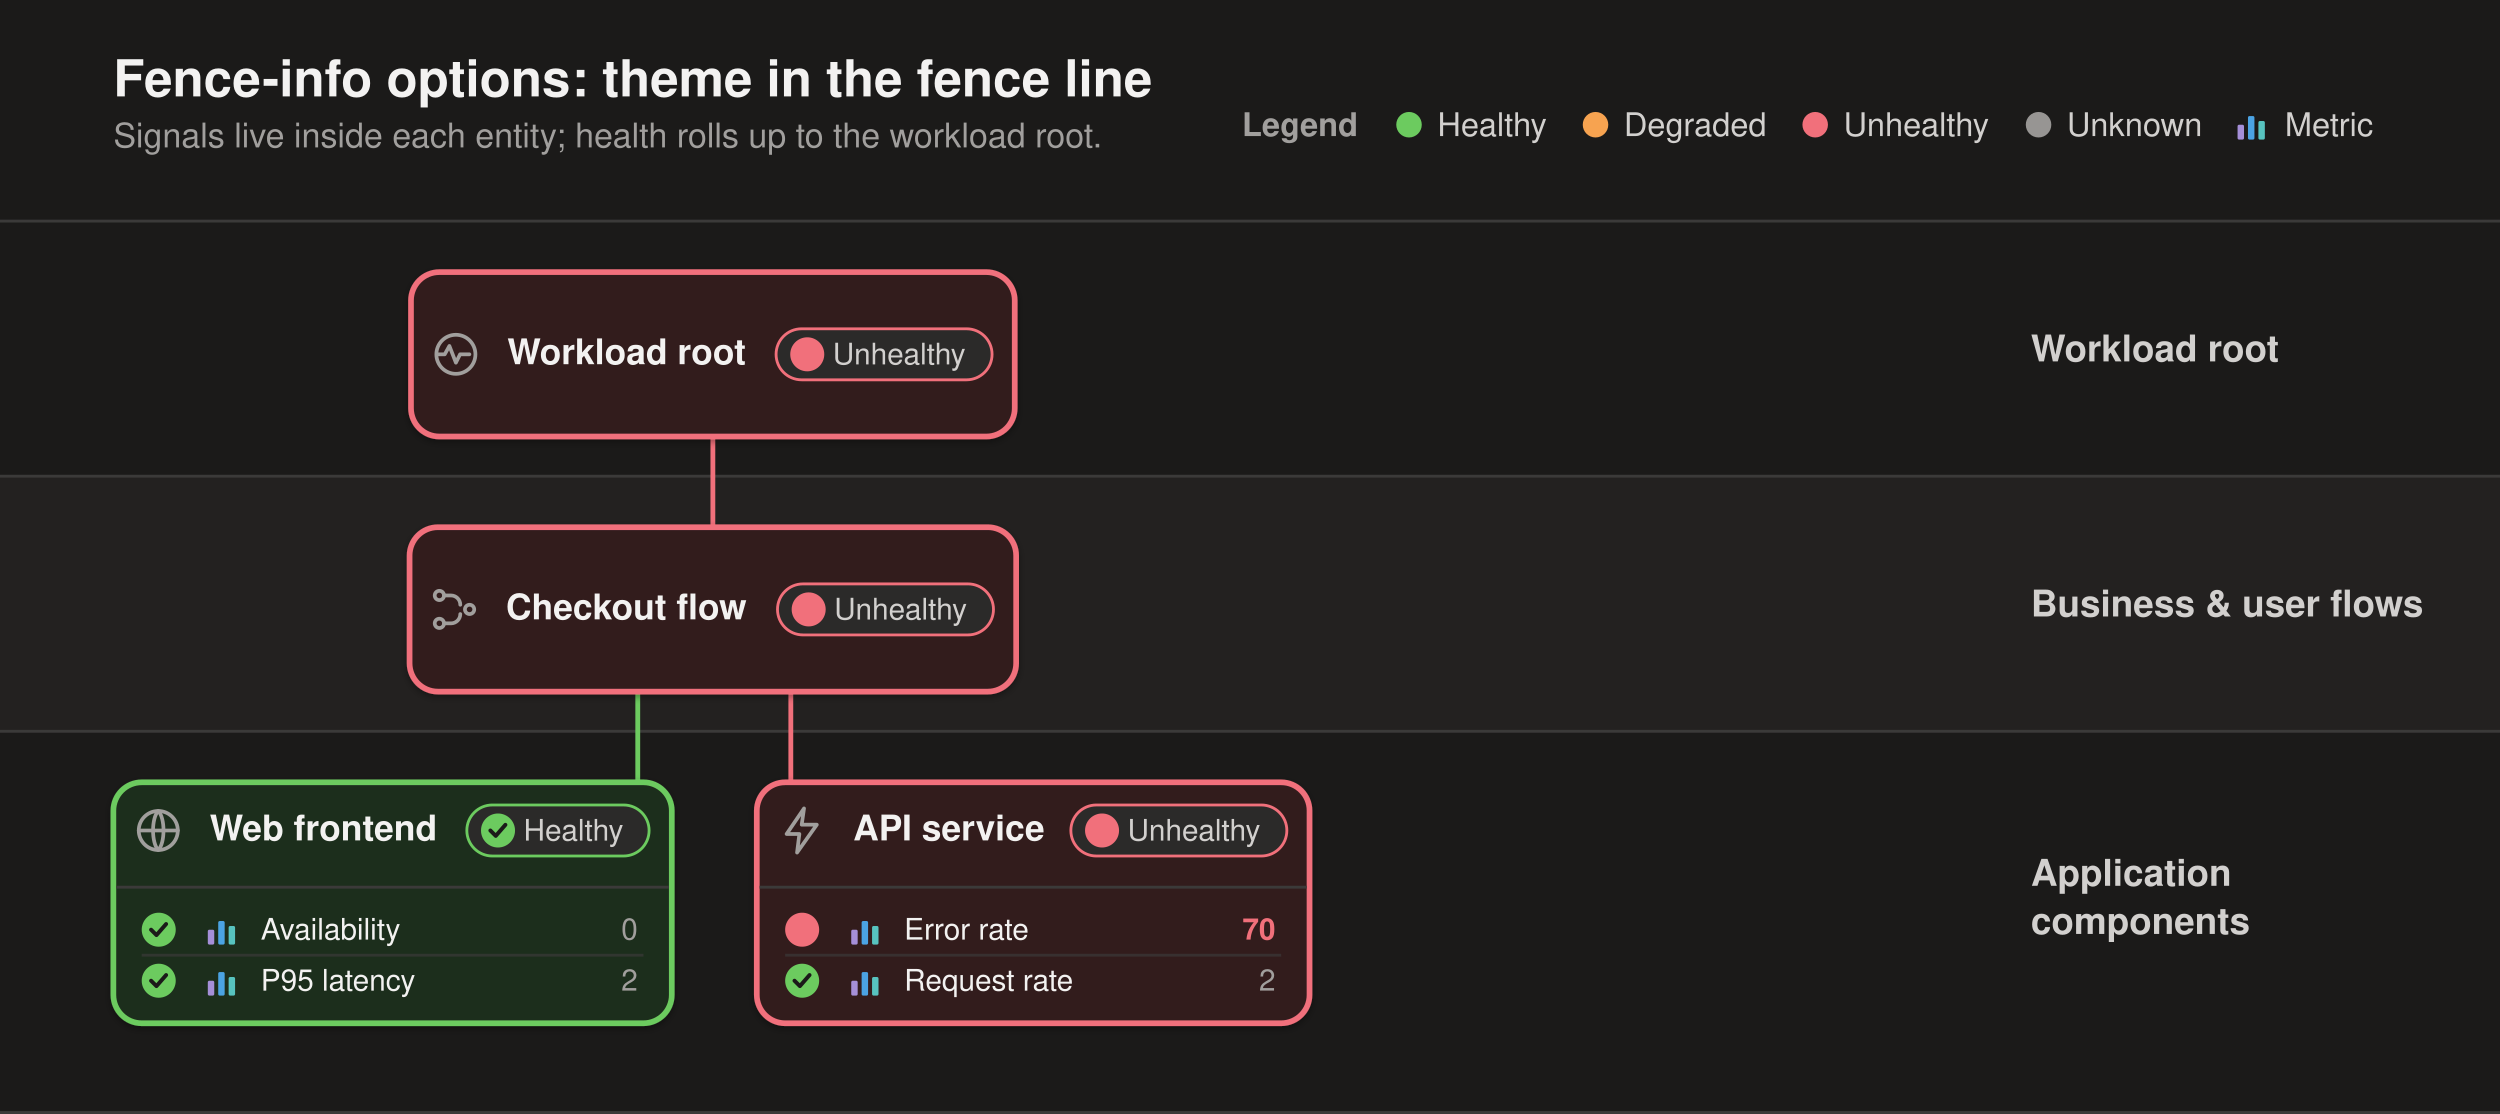
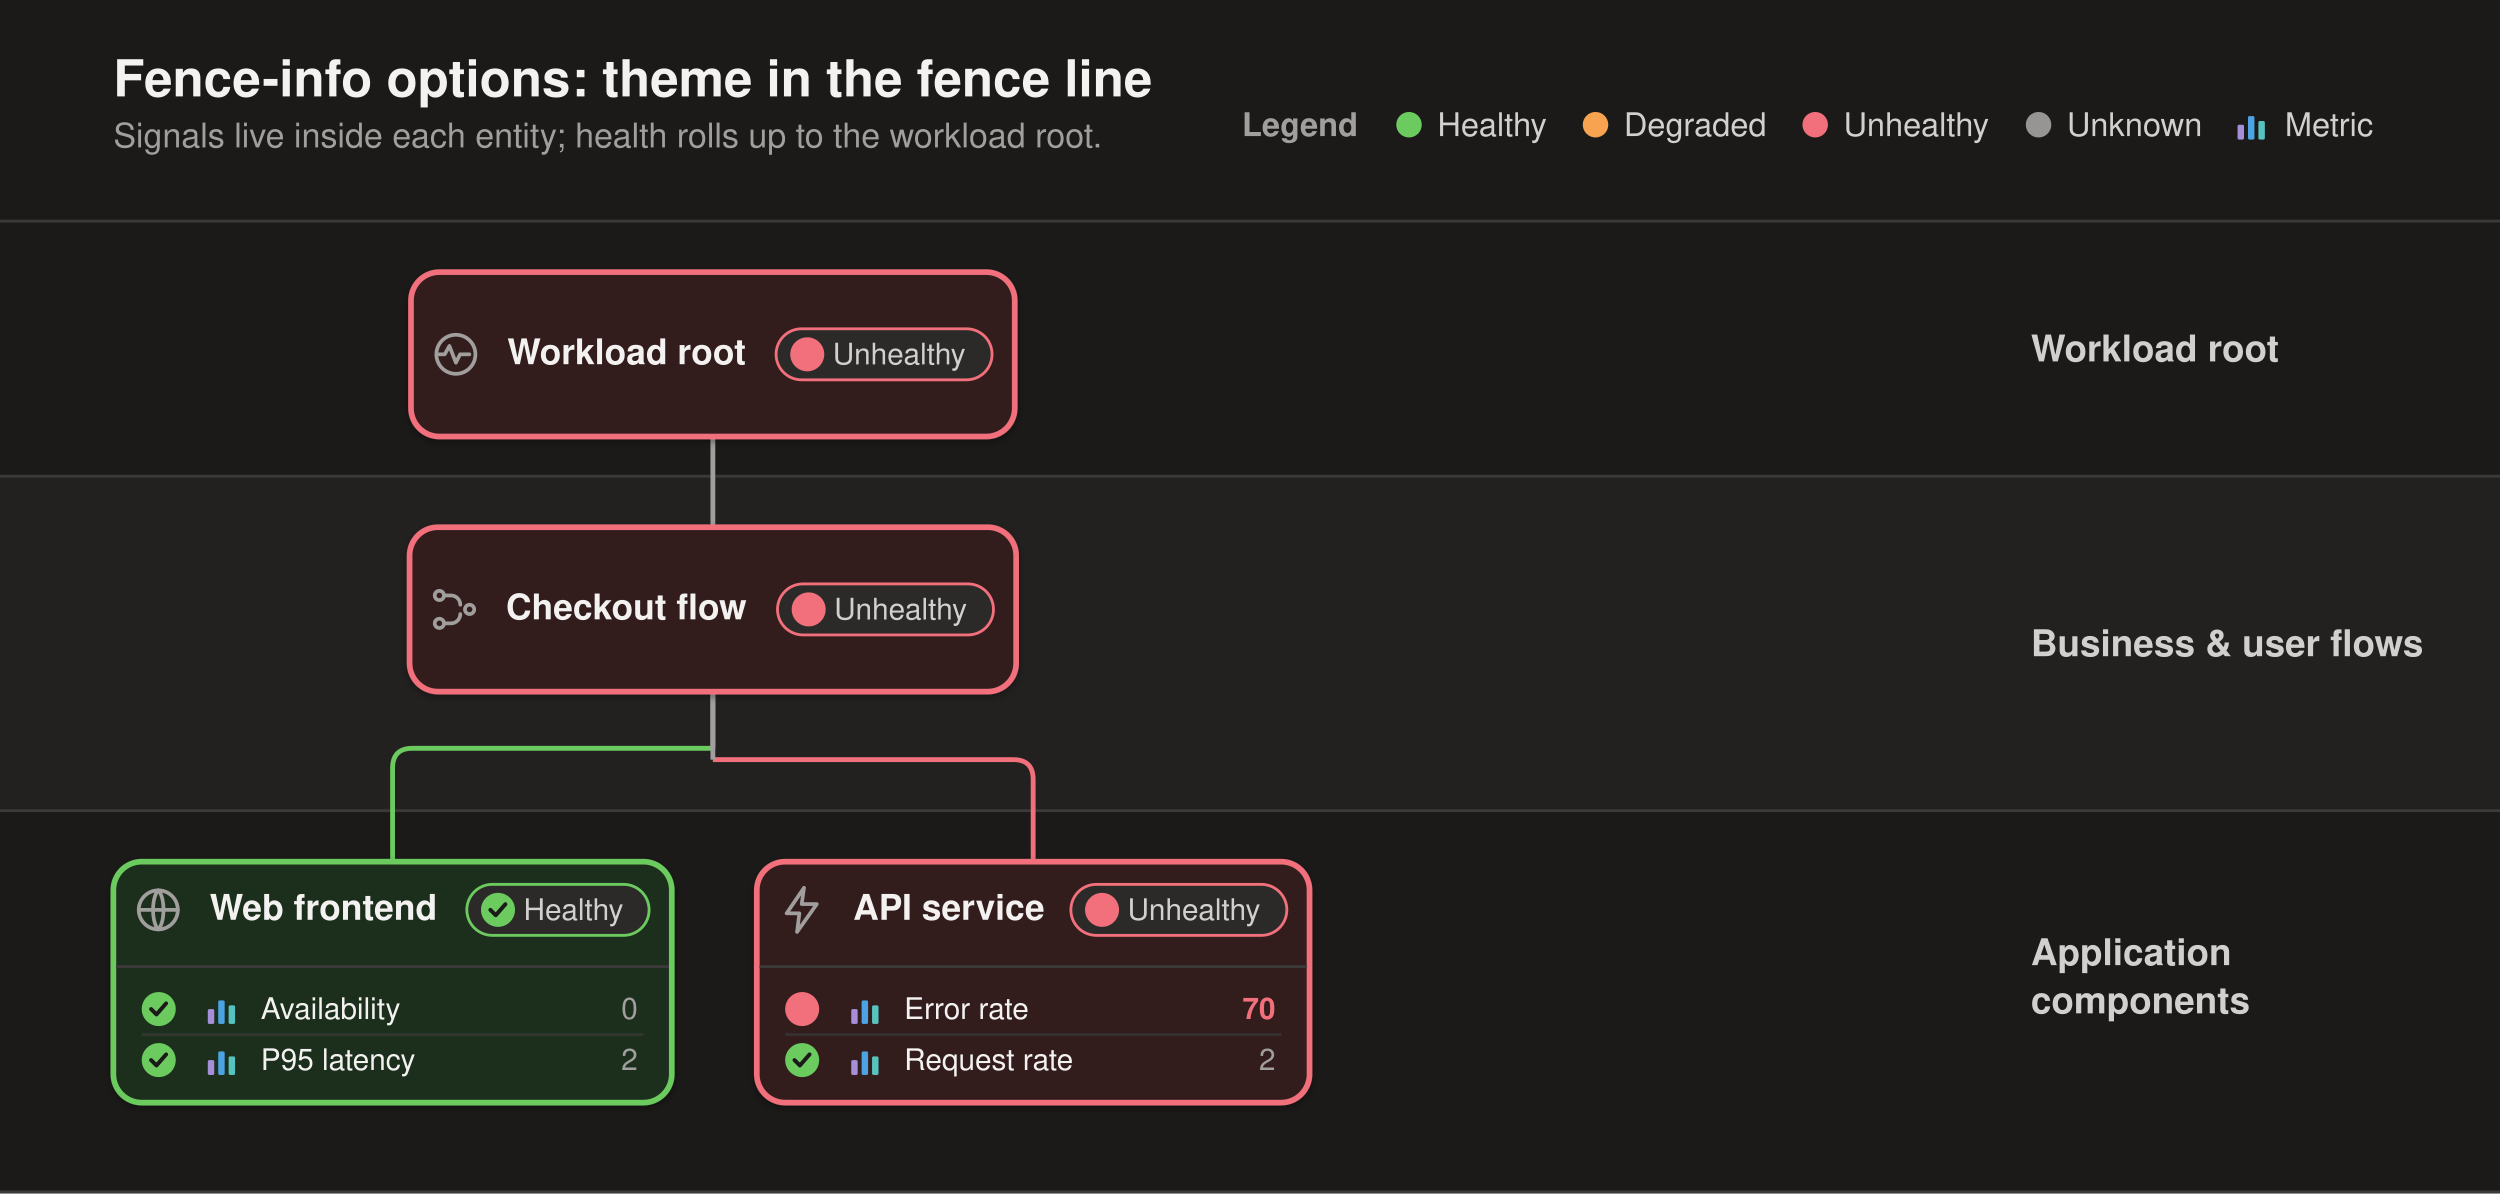
- <svg xmlns="http://www.w3.org/2000/svg" width="882" height="393" viewBox="0 0 882 393" font-family="Segoe UI, -apple-system, BlinkMacSystemFont, Helvetica, Arial, sans-serif">
+ <svg xmlns="http://www.w3.org/2000/svg" width="882" height="421" viewBox="0 0 882 421" font-family="Segoe UI, -apple-system, BlinkMacSystemFont, Helvetica, Arial, sans-serif">
  <defs>
    <filter id="cs" x="-20%" y="-20%" width="140%" height="140%">
      <feDropShadow dx="0" dy="1" stdDeviation="1.3" flood-color="#000" flood-opacity="0.35" />
    </filter>
  </defs>
-   <rect width="882" height="393" fill="#1b1a19" />
+   <rect width="882" height="421" fill="#1b1a19" />
  <rect x="0" y="78.0" width="882" height="90.0" fill="#1b1a19" />
  <line x1="0" y1="78.0" x2="882" y2="78.0" stroke="#3b3a39" />
  <text x="716.5" y="127.5" font-size="13" font-weight="700" fill="#d2d0ce">Workload root</text>
-   <rect x="0" y="168.0" width="882" height="90.0" fill="#232120" />
+   <rect x="0" y="168.0" width="882" height="118.0" fill="#232120" />
  <line x1="0" y1="168.0" x2="882" y2="168.0" stroke="#3b3a39" />
-   <text x="716.5" y="217.5" font-size="13" font-weight="700" fill="#d2d0ce">Business &amp; user flows</text>
-   <rect x="0" y="258.0" width="882" height="117.0" fill="#1b1a19" />
-   <line x1="0" y1="258.0" x2="882" y2="258.0" stroke="#3b3a39" />
-   <text x="716.5" y="312.5" font-size="13" font-weight="700" fill="#d2d0ce">Application</text>
-   <text x="716.5" y="329.5" font-size="13" font-weight="700" fill="#d2d0ce">components</text>
-   <line x1="0" y1="392.5" x2="882" y2="392.5" stroke="#3b3a39" />
+   <text x="716.5" y="231.5" font-size="13" font-weight="700" fill="#d2d0ce">Business &amp; user flows</text>
+   <rect x="0" y="286.0" width="882" height="117.0" fill="#1b1a19" />
+   <line x1="0" y1="286.0" x2="882" y2="286.0" stroke="#3b3a39" />
+   <text x="716.5" y="340.5" font-size="13" font-weight="700" fill="#d2d0ce">Application</text>
+   <text x="716.5" y="357.5" font-size="13" font-weight="700" fill="#d2d0ce">components</text>
+   <line x1="0" y1="420.5" x2="882" y2="420.5" stroke="#3b3a39" />
  <text x="40" y="34" font-size="18" font-weight="700" fill="#f3f2f1">Fence-info options: theme in the fence line</text>
  <text x="40" y="52" font-size="12" fill="#a19f9d">Signals live inside each entity; health rolls up to the workload root.</text>
  <text x="479.1" y="48" font-size="11.5" font-weight="600" fill="#a19f9d" text-anchor="end">Legend</text>
  <circle cx="497.1" cy="44" r="4.5" fill="#6ccb5f" />
  <text x="507.1" y="48" font-size="11.5" fill="#d2d0ce">Healthy</text>
  <circle cx="562.9" cy="44" r="4.5" fill="#f7a350" />
  <text x="572.9" y="48" font-size="11.5" fill="#d2d0ce">Degraded</text>
  <circle cx="640.4" cy="44" r="4.5" fill="#f1707b" />
  <text x="650.4" y="48" font-size="11.5" fill="#d2d0ce">Unhealthy</text>
  <circle cx="719.2" cy="44" r="4.5" fill="#979593" />
  <text x="729.2" y="48" font-size="11.5" fill="#d2d0ce">Unknown</text>
  <g transform="translate(788.1,37.0) scale(0.875)">
    <rect x="1.5" y="8" width="2.6" height="6" rx="0.6" fill="#a58fd8" />
    <rect x="5.7" y="4.5" width="2.6" height="9.5" rx="0.6" fill="#4ba3e3" />
    <rect x="9.9" y="6.5" width="2.6" height="7.5" rx="0.6" fill="#57c3bf" />
  </g>
  <text x="806.1" y="48" font-size="11.5" fill="#d2d0ce">Metric</text>
  <g transform="translate(40.0,0)">
    <g fill="none" stroke-linecap="butt" stroke-linejoin="round">
-       <path d="M185.0 276.0 L185.0 244.0" stroke="#6ccb5f" stroke-width="1.7" />
-       <path d="M239.0 276.0 L239.0 244.0" stroke="#f1707b" stroke-width="1.7" />
-       <path d="M211.5 186.0 L211.5 154.0" stroke="#f1707b" stroke-width="1.7" />
+       <path d="M98.5 304.0 L98.5 271.0 Q98.5 264.0 105.5 264.0 L211.5 264.0" stroke="#6ccb5f" stroke-width="1.7" />
+       <path d="M211.5 264.0 L211.5 244.0" stroke="#a19f9d" stroke-width="1.7" />
+       <path d="M324.5 304.0 L324.5 275.0 Q324.5 268.0 317.5 268.0 L211.5 268.0" stroke="#f1707b" stroke-width="1.7" />
+       <path d="M211.5 268.0 L211.5 244.0" stroke="#a19f9d" stroke-width="1.7" />
+       <path d="M211.5 186.0 L211.5 154.0" stroke="#a19f9d" stroke-width="1.7" />
    </g>
    <g filter="url(#cs)">
-       <rect x="0.0" y="276.0" width="197" height="85" rx="10" fill="#1e2d1c" stroke="#6ccb5f" stroke-width="2" />
+       <rect x="0.0" y="304.0" width="197" height="85" rx="10" fill="#1e2d1c" stroke="#6ccb5f" stroke-width="2" />
    </g>
-     <g transform="translate(6.0,283.16) scale(0.82)">
+     <g transform="translate(6.0,311.16) scale(0.82)">
      <circle cx="12" cy="12" r="8.4" fill="none" stroke="#a19f9d" stroke-width="1.6" stroke-linecap="round" stroke-linejoin="round" />
      <path d="M3.6 12h16.8M12 3.6c3 3 3 13.8 0 16.8M12 3.6c-3 3-3 13.8 0 16.8" fill="none" stroke="#a19f9d" stroke-width="1.6" stroke-linecap="round" stroke-linejoin="round" />
    </g>
-     <text x="34.0" y="296.5" font-size="12.5" font-weight="600" fill="#f3f2f1">Web frontend</text>
-     <rect x="124.7" y="284.00" width="64.3" height="18" rx="9" fill="#2b2a29" stroke="#6ccb5f" stroke-width="1" />
-     <circle cx="135.7" cy="293.0" r="6" fill="#6ccb5f" />
-     <path d="M133.0 293.0 l1.9 1.9 l3.4 -3.9" fill="none" stroke="#1b1a19" stroke-width="1.4" stroke-linecap="round" stroke-linejoin="round" />
-     <text x="144.7" y="296.57" font-size="10.5" fill="#d2d0ce">Healthy</text>
-     <line x1="1.0" y1="313.0" x2="196.0" y2="313.0" stroke="#3b3a39" />
-     <circle cx="16.0" cy="328.0" r="6" fill="#6ccb5f" />
-     <path d="M13.3 328.0 l1.9 1.9 l3.4 -3.9" fill="none" stroke="#1b1a19" stroke-width="1.4" stroke-linecap="round" stroke-linejoin="round" />
-     <g transform="translate(32.0,321.0) scale(0.875)">
+     <text x="34.0" y="324.5" font-size="12.5" font-weight="600" fill="#f3f2f1">Web frontend</text>
+     <rect x="124.7" y="312.00" width="64.3" height="18" rx="9" fill="#2b2a29" stroke="#6ccb5f" stroke-width="1" />
+     <circle cx="135.7" cy="321.0" r="6" fill="#6ccb5f" />
+     <path d="M133.0 321.0 l1.9 1.9 l3.4 -3.9" fill="none" stroke="#1b1a19" stroke-width="1.4" stroke-linecap="round" stroke-linejoin="round" />
+     <text x="144.7" y="324.57" font-size="10.5" fill="#d2d0ce">Healthy</text>
+     <line x1="1.0" y1="341.0" x2="196.0" y2="341.0" stroke="#3b3a39" />
+     <circle cx="16.0" cy="356.0" r="6" fill="#6ccb5f" />
+     <path d="M13.3 356.0 l1.9 1.9 l3.4 -3.9" fill="none" stroke="#1b1a19" stroke-width="1.4" stroke-linecap="round" stroke-linejoin="round" />
+     <g transform="translate(32.0,349.0) scale(0.875)">
      <rect x="1.5" y="8" width="2.6" height="6" rx="0.6" fill="#a58fd8" />
      <rect x="5.7" y="4.5" width="2.6" height="9.5" rx="0.6" fill="#4ba3e3" />
      <rect x="9.9" y="6.5" width="2.6" height="7.5" rx="0.6" fill="#57c3bf" />
    </g>
-     <text x="52.0" y="331.5" font-size="10.5" fill="#f3f2f1">Availability</text>
-     <text x="185.0" y="331.5" font-size="10.5" font-weight="400" fill="#a19f9d" text-anchor="end">0</text>
-     <line x1="10.0" y1="337.0" x2="187.0" y2="337.0" stroke="#3b3a39" stroke-opacity="0.7" />
-     <circle cx="16.0" cy="346.0" r="6" fill="#6ccb5f" />
-     <path d="M13.3 346.0 l1.9 1.9 l3.4 -3.9" fill="none" stroke="#1b1a19" stroke-width="1.4" stroke-linecap="round" stroke-linejoin="round" />
-     <g transform="translate(32.0,339.0) scale(0.875)">
+     <text x="52.0" y="359.5" font-size="10.5" fill="#f3f2f1">Availability</text>
+     <text x="185.0" y="359.5" font-size="10.5" font-weight="400" fill="#a19f9d" text-anchor="end">0</text>
+     <line x1="10.0" y1="365.0" x2="187.0" y2="365.0" stroke="#3b3a39" stroke-opacity="0.7" />
+     <circle cx="16.0" cy="374.0" r="6" fill="#6ccb5f" />
+     <path d="M13.3 374.0 l1.9 1.9 l3.4 -3.9" fill="none" stroke="#1b1a19" stroke-width="1.4" stroke-linecap="round" stroke-linejoin="round" />
+     <g transform="translate(32.0,367.0) scale(0.875)">
      <rect x="1.5" y="8" width="2.6" height="6" rx="0.6" fill="#a58fd8" />
      <rect x="5.7" y="4.5" width="2.6" height="9.5" rx="0.6" fill="#4ba3e3" />
      <rect x="9.9" y="6.5" width="2.6" height="7.5" rx="0.6" fill="#57c3bf" />
    </g>
-     <text x="52.0" y="349.5" font-size="10.5" fill="#f3f2f1">P95 latency</text>
-     <text x="185.0" y="349.5" font-size="10.5" font-weight="400" fill="#a19f9d" text-anchor="end">2</text>
+     <text x="52.0" y="377.5" font-size="10.5" fill="#f3f2f1">P95 latency</text>
+     <text x="185.0" y="377.5" font-size="10.5" font-weight="400" fill="#a19f9d" text-anchor="end">2</text>
    <g filter="url(#cs)">
-       <rect x="227.0" y="276.0" width="195" height="85" rx="10" fill="#331d1f" stroke="#f1707b" stroke-width="2" />
+       <rect x="227.0" y="304.0" width="195" height="85" rx="10" fill="#331d1f" stroke="#f1707b" stroke-width="2" />
    </g>
-     <g transform="translate(233.0,283.16) scale(0.82)">
+     <g transform="translate(233.0,311.16) scale(0.82)">
      <path d="M13 2.5 5.5 13.5H11l-1 8 8.5-12H12z" fill="none" stroke="#a19f9d" stroke-width="1.6" stroke-linecap="round" stroke-linejoin="round" />
    </g>
-     <text x="261.0" y="296.5" font-size="12.5" font-weight="600" fill="#f3f2f1">API service</text>
-     <rect x="337.8" y="284.00" width="76.2" height="18" rx="9" fill="#2b2a29" stroke="#f1707b" stroke-width="1" />
-     <circle cx="348.8" cy="293.0" r="6" fill="#f1707b" />
-     <text x="357.8" y="296.57" font-size="10.5" fill="#d2d0ce">Unhealthy</text>
-     <line x1="228.0" y1="313.0" x2="421.0" y2="313.0" stroke="#3b3a39" />
-     <circle cx="243.0" cy="328.0" r="6" fill="#f1707b" />
-     <g transform="translate(259.0,321.0) scale(0.875)">
+     <text x="261.0" y="324.5" font-size="12.5" font-weight="600" fill="#f3f2f1">API service</text>
+     <rect x="337.8" y="312.00" width="76.2" height="18" rx="9" fill="#2b2a29" stroke="#f1707b" stroke-width="1" />
+     <circle cx="348.8" cy="321.0" r="6" fill="#f1707b" />
+     <text x="357.8" y="324.57" font-size="10.5" fill="#d2d0ce">Unhealthy</text>
+     <line x1="228.0" y1="341.0" x2="421.0" y2="341.0" stroke="#3b3a39" />
+     <circle cx="243.0" cy="356.0" r="6" fill="#f1707b" />
+     <g transform="translate(259.0,349.0) scale(0.875)">
      <rect x="1.5" y="8" width="2.6" height="6" rx="0.6" fill="#a58fd8" />
      <rect x="5.7" y="4.5" width="2.6" height="9.5" rx="0.6" fill="#4ba3e3" />
      <rect x="9.9" y="6.5" width="2.6" height="7.5" rx="0.6" fill="#57c3bf" />
    </g>
-     <text x="279.0" y="331.5" font-size="10.5" fill="#f3f2f1">Error rate</text>
-     <text x="410.0" y="331.5" font-size="10.5" font-weight="600" fill="#f1707b" text-anchor="end">70</text>
-     <line x1="237.0" y1="337.0" x2="412.0" y2="337.0" stroke="#3b3a39" stroke-opacity="0.7" />
-     <circle cx="243.0" cy="346.0" r="6" fill="#6ccb5f" />
-     <path d="M240.3 346.0 l1.9 1.9 l3.4 -3.9" fill="none" stroke="#1b1a19" stroke-width="1.4" stroke-linecap="round" stroke-linejoin="round" />
-     <g transform="translate(259.0,339.0) scale(0.875)">
+     <text x="279.0" y="359.5" font-size="10.5" fill="#f3f2f1">Error rate</text>
+     <text x="410.0" y="359.5" font-size="10.5" font-weight="600" fill="#f1707b" text-anchor="end">70</text>
+     <line x1="237.0" y1="365.0" x2="412.0" y2="365.0" stroke="#3b3a39" stroke-opacity="0.7" />
+     <circle cx="243.0" cy="374.0" r="6" fill="#6ccb5f" />
+     <path d="M240.3 374.0 l1.9 1.9 l3.4 -3.9" fill="none" stroke="#1b1a19" stroke-width="1.4" stroke-linecap="round" stroke-linejoin="round" />
+     <g transform="translate(259.0,367.0) scale(0.875)">
      <rect x="1.5" y="8" width="2.6" height="6" rx="0.6" fill="#a58fd8" />
      <rect x="5.7" y="4.5" width="2.6" height="9.5" rx="0.6" fill="#4ba3e3" />
      <rect x="9.9" y="6.5" width="2.6" height="7.5" rx="0.6" fill="#57c3bf" />
    </g>
-     <text x="279.0" y="349.5" font-size="10.5" fill="#f3f2f1">Request rate</text>
-     <text x="410.0" y="349.5" font-size="10.5" font-weight="400" fill="#a19f9d" text-anchor="end">2</text>
+     <text x="279.0" y="377.5" font-size="10.5" fill="#f3f2f1">Request rate</text>
+     <text x="410.0" y="377.5" font-size="10.5" font-weight="400" fill="#a19f9d" text-anchor="end">2</text>
    <g filter="url(#cs)">
      <rect x="104.5" y="186.0" width="214" height="58" rx="10" fill="#331d1f" stroke="#f1707b" stroke-width="2" />
    </g>
    <g transform="translate(110.5,205.16) scale(0.82)">
      <circle cx="5.5" cy="6" r="2" fill="none" stroke="#a19f9d" stroke-width="1.6" stroke-linecap="round" stroke-linejoin="round" />
      <circle cx="5.5" cy="18" r="2" fill="none" stroke="#a19f9d" stroke-width="1.6" stroke-linecap="round" stroke-linejoin="round" />
      <circle cx="18.5" cy="12" r="2" fill="none" stroke="#a19f9d" stroke-width="1.6" stroke-linecap="round" stroke-linejoin="round" />
      <path d="M7.5 6h3a4 4 0 0 1 4 4M7.5 18h3a4 4 0 0 0 4-4" fill="none" stroke="#a19f9d" stroke-width="1.6" stroke-linecap="round" stroke-linejoin="round" />
    </g>
    <text x="138.5" y="218.5" font-size="12.5" font-weight="600" fill="#f3f2f1">Checkout flow</text>
    <rect x="234.3" y="206.00" width="76.2" height="18" rx="9" fill="#2b2a29" stroke="#f1707b" stroke-width="1" />
    <circle cx="245.3" cy="215.0" r="6" fill="#f1707b" />
    <text x="254.3" y="218.57" font-size="10.5" fill="#d2d0ce">Unhealthy</text>
    <g filter="url(#cs)">
      <rect x="105.0" y="96.0" width="213" height="58" rx="10" fill="#331d1f" stroke="#f1707b" stroke-width="2" />
    </g>
    <g transform="translate(111.0,115.16) scale(0.82)">
      <circle cx="12" cy="12" r="8.4" fill="none" stroke="#a19f9d" stroke-width="1.6" stroke-linecap="round" stroke-linejoin="round" />
      <path d="M4.2 12h3l2-3.6 2.8 7.2 1.8-3.6h4" fill="none" stroke="#a19f9d" stroke-width="1.6" stroke-linecap="round" stroke-linejoin="round" />
    </g>
    <text x="139.0" y="128.5" font-size="12.5" font-weight="600" fill="#f3f2f1">Workload root</text>
    <rect x="233.8" y="116.00" width="76.2" height="18" rx="9" fill="#2b2a29" stroke="#f1707b" stroke-width="1" />
    <circle cx="244.8" cy="125.0" r="6" fill="#f1707b" />
    <text x="253.8" y="128.57" font-size="10.5" fill="#d2d0ce">Unhealthy</text>
  </g>
</svg>
